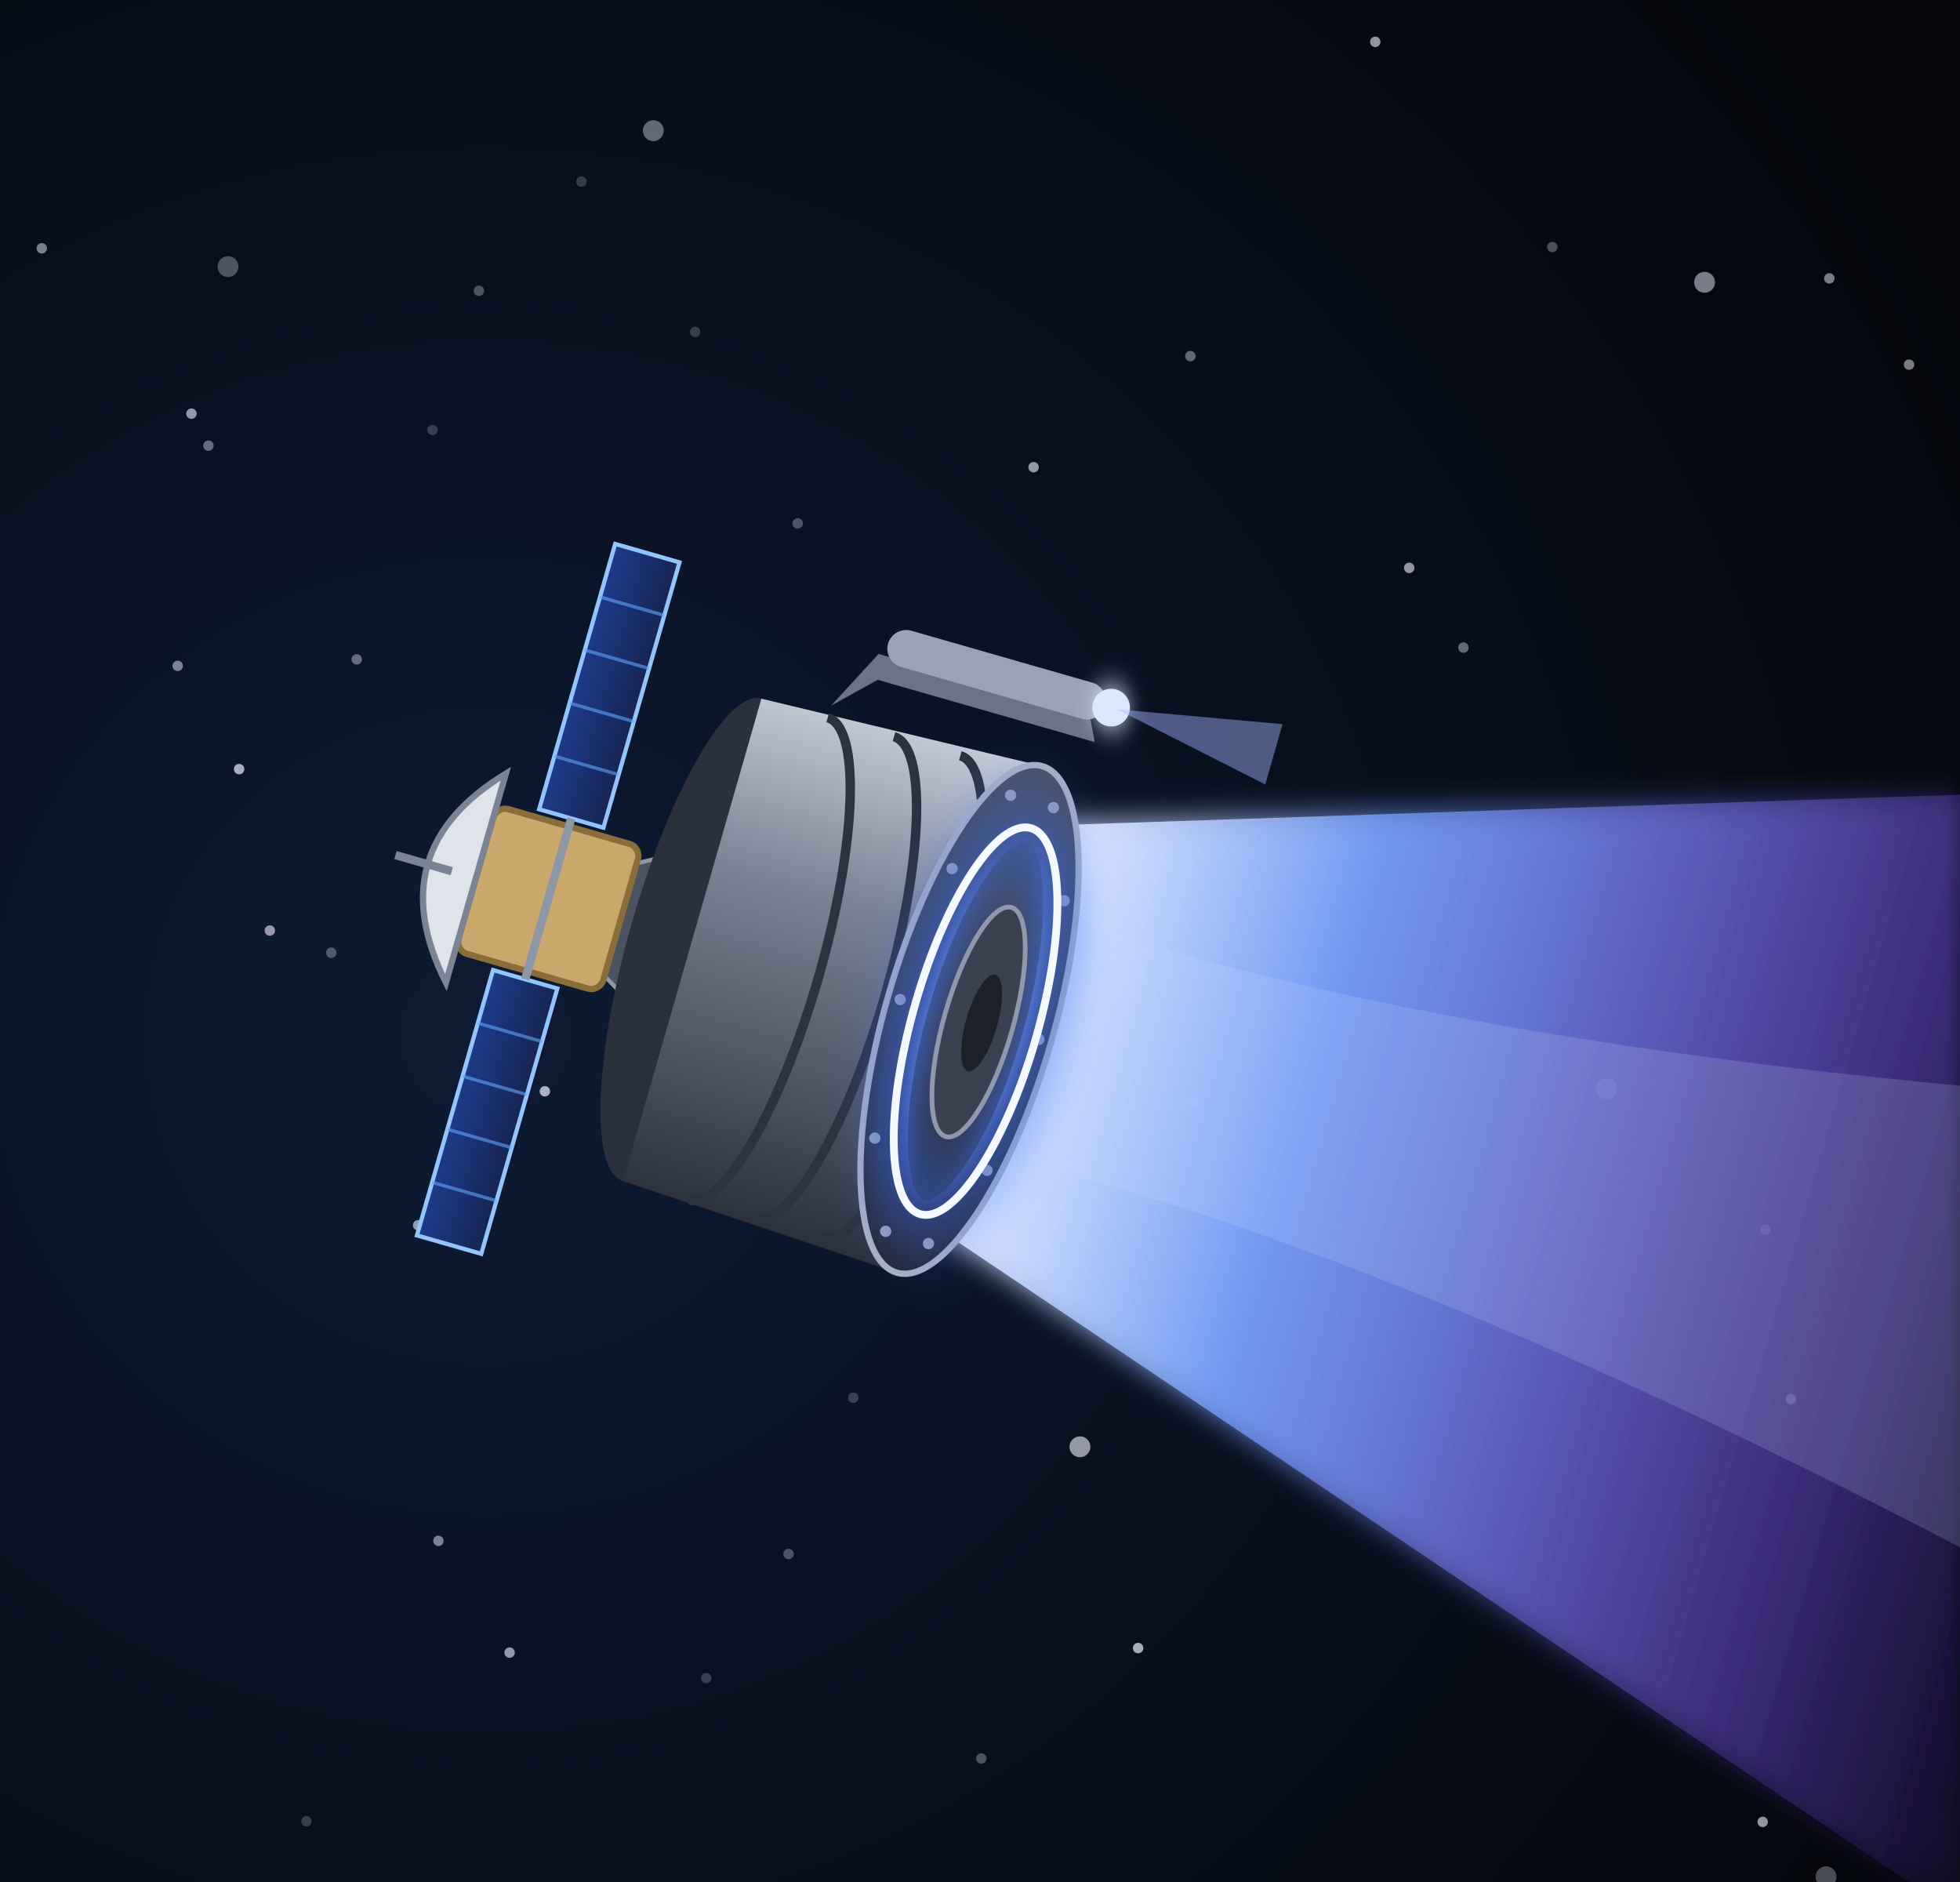
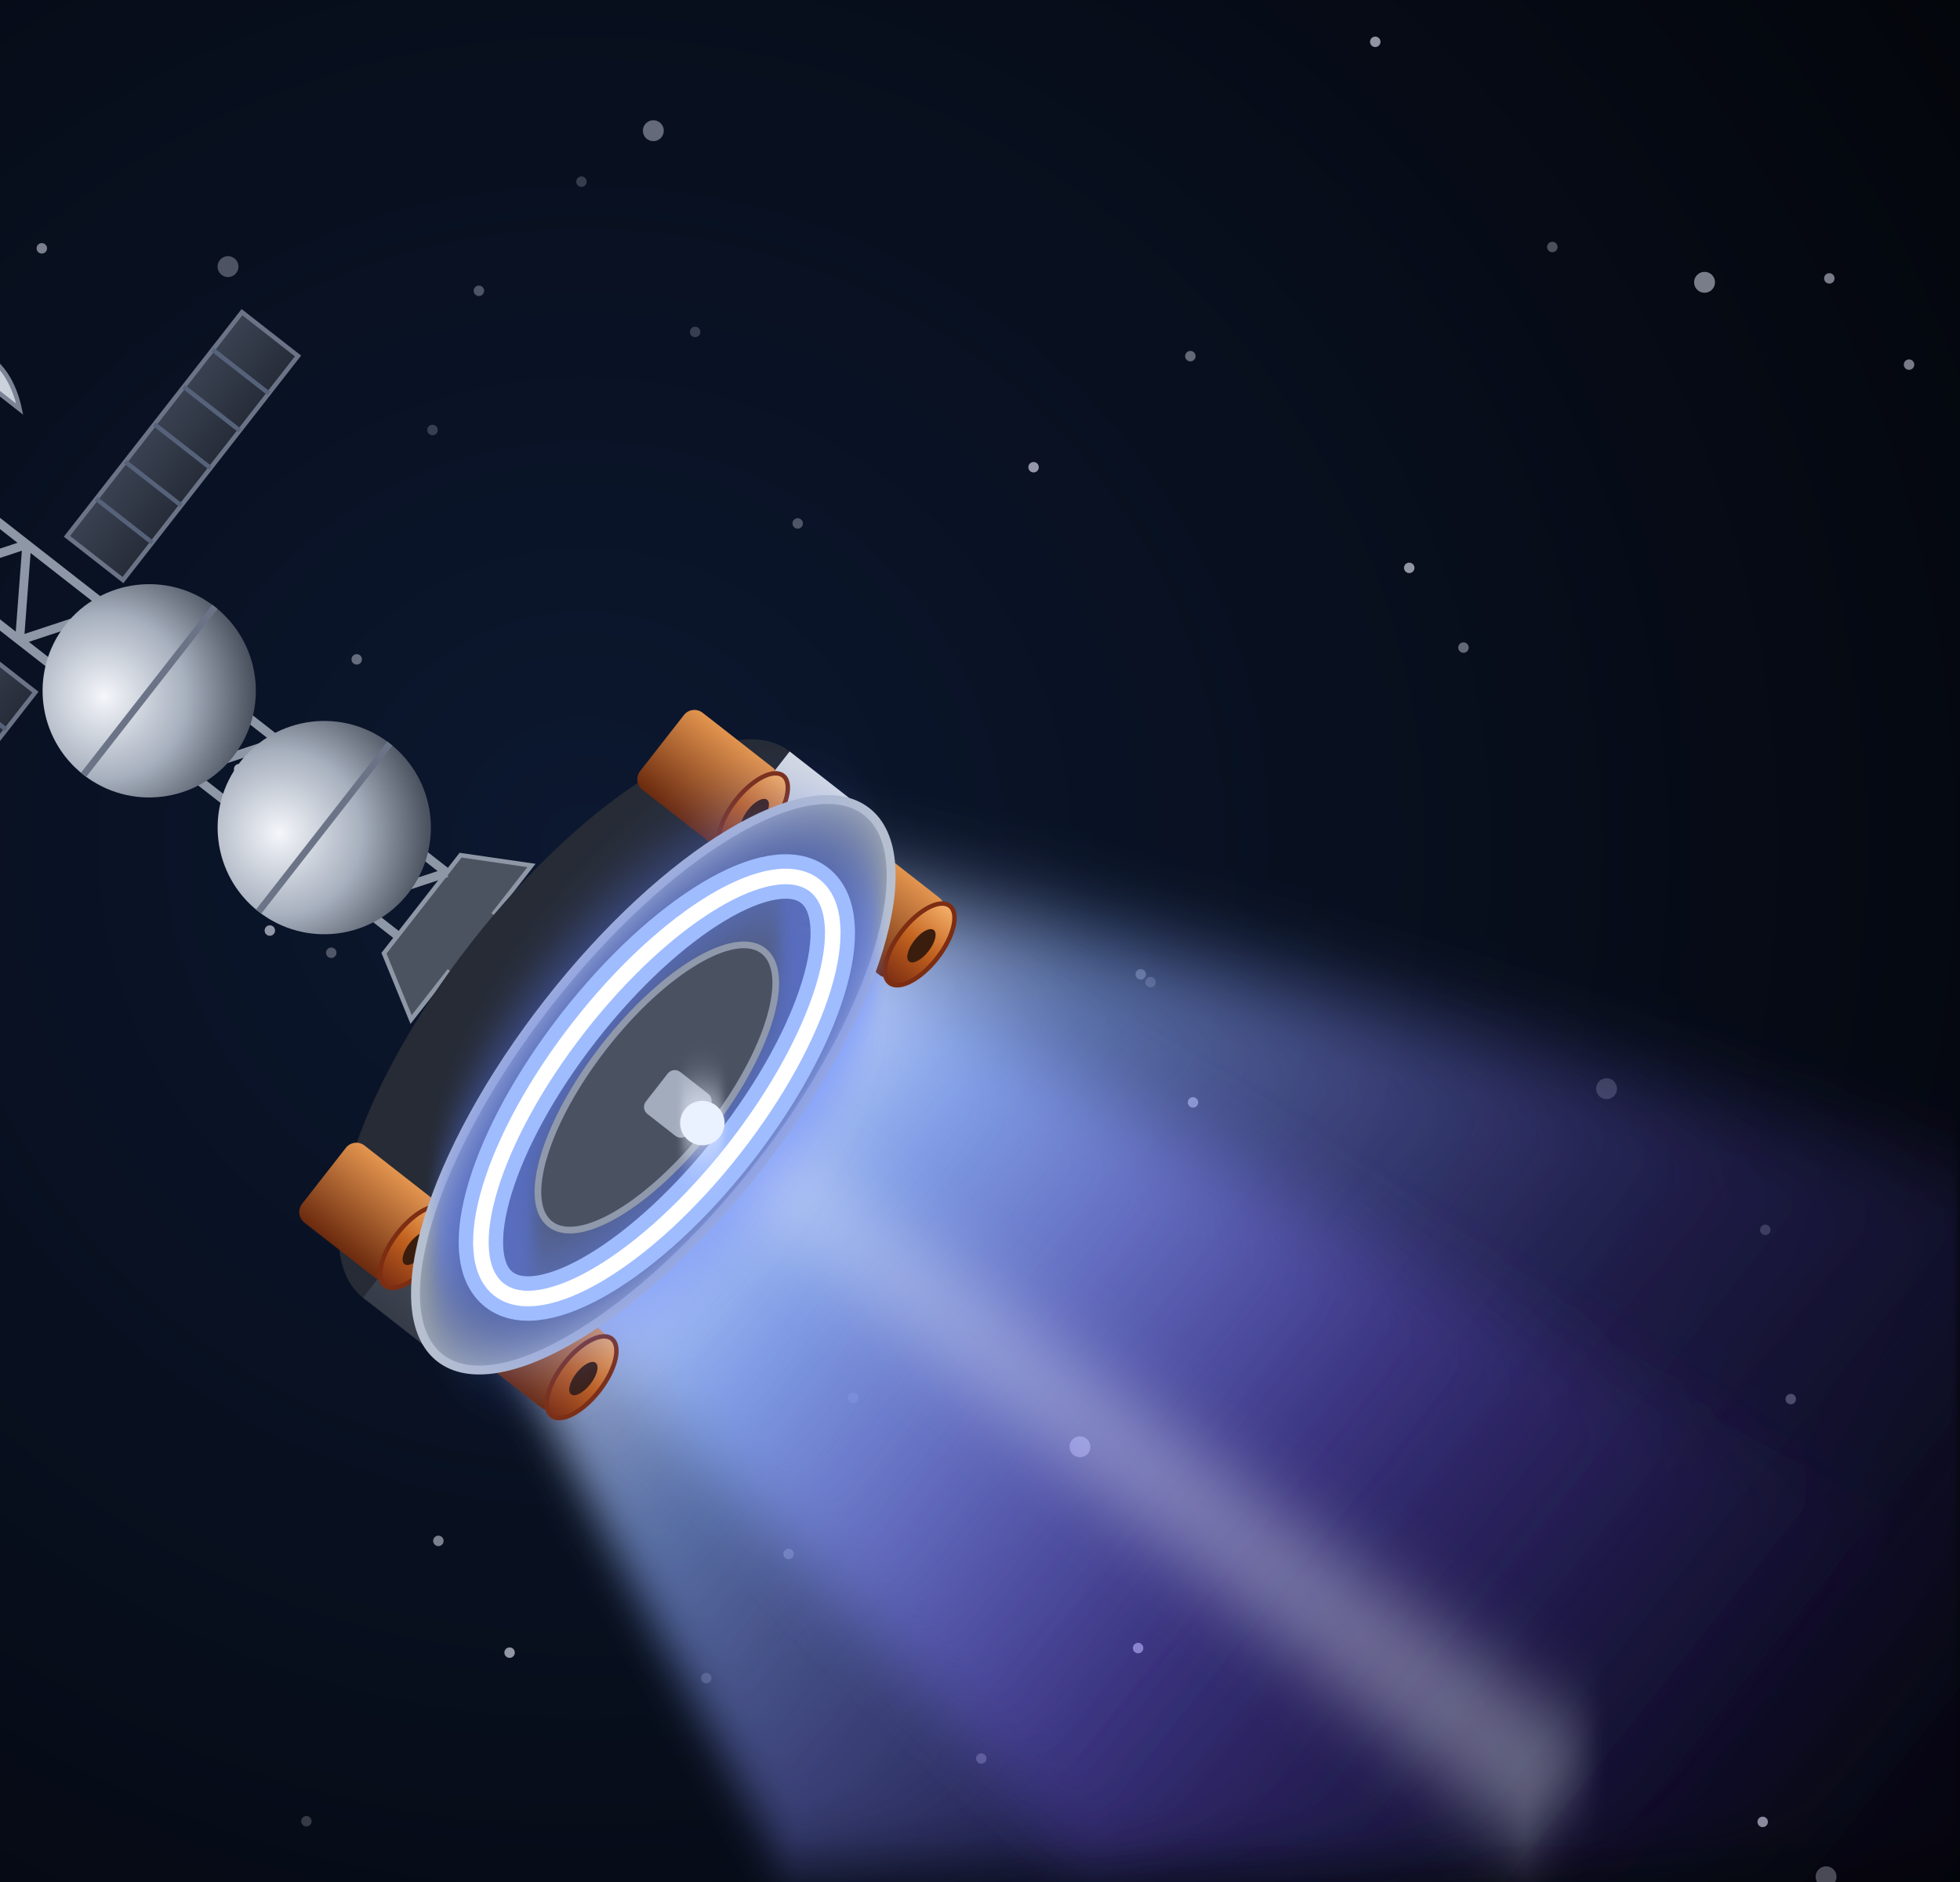
<svg xmlns="http://www.w3.org/2000/svg" viewBox="0 0 300 288" width="300" height="288">
  <defs>
    <filter id="glow" x="-50%" y="-50%" width="200%" height="200%">
      <feGaussianBlur stdDeviation="4" result="b" />
      <feMerge>
        <feMergeNode in="b" />
        <feMergeNode in="SourceGraphic" />
      </feMerge>
    </filter>
    <filter id="soft" x="-50%" y="-50%" width="200%" height="200%">
      <feGaussianBlur stdDeviation="9" />
    </filter>
-     <radialGradient id="bg" cx="25%" cy="55%" r="85%">
-       <stop offset="0%" stop-color="#0d1b33" />
+     <radialGradient id="bg" cx="30%" cy="45%" r="85%">
+       <stop offset="0%" stop-color="#0c1830" />
      <stop offset="100%" stop-color="#03050a" />
    </radialGradient>
-     <linearGradient id="hbody" x1="0" y1="0" x2="0" y2="1">
-       <stop offset="0" stop-color="#c3cad6" stop-opacity="1" />
-       <stop offset="0.35" stop-color="#7a8394" stop-opacity="1" />
-       <stop offset="1" stop-color="#2a303c" stop-opacity="1" />
+     <linearGradient id="hside" x1="0" y1="0" x2="0" y2="1">
+       <stop offset="0" stop-color="#d5dbe4" stop-opacity="1" />
+       <stop offset="0.4" stop-color="#8d96a6" stop-opacity="1" />
+       <stop offset="1" stop-color="#353b47" stop-opacity="1" />
    </linearGradient>
-     <linearGradient id="hface" x1="0" y1="0" x2="0" y2="1">
-       <stop offset="0" stop-color="#4a5262" stop-opacity="1" />
-       <stop offset="1" stop-color="#232833" stop-opacity="1" />
+     <radialGradient id="hface" cx="50%" cy="50%" r="50%">
+       <stop offset="0" stop-color="#3c4352" stop-opacity="1" />
+       <stop offset="0.8" stop-color="#596274" stop-opacity="1" />
+       <stop offset="1" stop-color="#9aa4b5" stop-opacity="1" />
+     </radialGradient>
+     <linearGradient id="hcoil" x1="0" y1="0" x2="0" y2="1">
+       <stop offset="0" stop-color="#f6b26b" stop-opacity="1" />
+       <stop offset="0.5" stop-color="#c2621f" stop-opacity="1" />
+       <stop offset="1" stop-color="#7c2d12" stop-opacity="1" />
+     </linearGradient>
+     <linearGradient id="hcoilSide" x1="0" y1="0" x2="0" y2="1">
+       <stop offset="0" stop-color="#e3954f" stop-opacity="1" />
+       <stop offset="1" stop-color="#6b2a0e" stop-opacity="1" />
    </linearGradient>
    <linearGradient id="hplume" x1="0" y1="0" x2="1" y2="0">
-       <stop offset="0" stop-color="#e8f1ff" stop-opacity="0.95" />
-       <stop offset="0.25" stop-color="#7aa2ff" stop-opacity="0.75" />
-       <stop offset="0.7" stop-color="#6d4bd8" stop-opacity="0.3" />
+       <stop offset="0" stop-color="#dbe7ff" stop-opacity="0.95" />
+       <stop offset="0.18" stop-color="#8fb0ff" stop-opacity="0.7" />
+       <stop offset="0.55" stop-color="#6a52e0" stop-opacity="0.28" />
      <stop offset="1" stop-color="#3b1d8f" stop-opacity="0" />
    </linearGradient>
-     <radialGradient id="hchan" cx="50%" cy="50%" r="50%">
-       <stop offset="0" stop-color="#ffffff" stop-opacity="1" />
-       <stop offset="0.5" stop-color="#9cc0ff" stop-opacity="1" />
-       <stop offset="1" stop-color="#3b6dff" stop-opacity="0" />
+     <radialGradient id="hring" cx="50%" cy="50%" r="50%">
+       <stop offset="0.6" stop-color="#7aa0ff" stop-opacity="0" />
+       <stop offset="0.82" stop-color="#c9dcff" stop-opacity="1" />
+       <stop offset="0.9" stop-color="#ffffff" stop-opacity="1" />
+       <stop offset="1" stop-color="#5b7cff" stop-opacity="0" />
    </radialGradient>
+     <filter id="hblur" x="-30%" y="-30%" width="160%" height="160%">
+       <feGaussianBlur stdDeviation="7" />
+     </filter>
    <linearGradient id="shHull" x1="0" y1="0" x2="1" y2="0">
      <stop offset="0" stop-color="#e3e7ee" stop-opacity="1" />
      <stop offset="0.45" stop-color="#9aa3b2" stop-opacity="1" />
      <stop offset="1" stop-color="#3b424f" stop-opacity="1" />
    </linearGradient>
    <radialGradient id="shTank" cx="35%" cy="35%" r="70%">
      <stop offset="0" stop-color="#f4f6fa" stop-opacity="1" />
      <stop offset="0.55" stop-color="#a7b0be" stop-opacity="1" />
      <stop offset="1" stop-color="#4b5260" stop-opacity="1" />
    </radialGradient>
    <linearGradient id="shRad" x1="0" y1="0" x2="0" y2="1">
      <stop offset="0" stop-color="#3a4252" stop-opacity="1" />
      <stop offset="1" stop-color="#262c38" stop-opacity="1" />
    </linearGradient>
    <linearGradient id="shPv" x1="0" y1="0" x2="0" y2="1">
      <stop offset="0" stop-color="#1e3a8a" stop-opacity="1" />
      <stop offset="1" stop-color="#172554" stop-opacity="1" />
    </linearGradient>
  </defs>
  <rect width="300" height="288" fill="url(#bg)" />
  <circle cx="36.6" cy="117.7" r="0.8" fill="#eef0ff" opacity="0.7" />
  <circle cx="165.3" cy="221.4" r="1.6" fill="#eef0ff" opacity="0.6" />
  <circle cx="78" cy="252.9" r="0.8" fill="#eef0ff" opacity="0.6" />
  <circle cx="237.6" cy="37.8" r="0.8" fill="#eef0ff" opacity="0.3" />
  <circle cx="29.3" cy="63.3" r="0.8" fill="#eef0ff" opacity="0.6" />
  <circle cx="27.2" cy="101.9" r="0.8" fill="#eef0ff" opacity="0.5" />
  <circle cx="260.9" cy="43.2" r="1.6" fill="#eef0ff" opacity="0.5" />
  <circle cx="182.2" cy="54.5" r="0.8" fill="#eef0ff" opacity="0.4" />
  <circle cx="31.9" cy="68.2" r="0.8" fill="#eef0ff" opacity="0.4" />
  <circle cx="6.4" cy="38" r="0.8" fill="#eef0ff" opacity="0.5" />
  <circle cx="224" cy="99.1" r="0.8" fill="#eef0ff" opacity="0.4" />
  <circle cx="292.2" cy="55.8" r="0.8" fill="#eef0ff" opacity="0.5" />
  <circle cx="274.1" cy="214.1" r="0.8" fill="#eef0ff" opacity="0.3" />
  <circle cx="54.6" cy="100.9" r="0.8" fill="#eef0ff" opacity="0.4" />
  <circle cx="108.1" cy="256.8" r="0.8" fill="#eef0ff" opacity="0.2" />
  <circle cx="64" cy="187.5" r="0.8" fill="#eef0ff" opacity="0.6" />
  <circle cx="174.2" cy="252.2" r="0.8" fill="#eef0ff" opacity="0.7" />
  <circle cx="279.5" cy="287.2" r="1.6" fill="#eef0ff" opacity="0.3" />
  <circle cx="176.1" cy="150.3" r="0.8" fill="#eef0ff" opacity="0.2" />
  <circle cx="182.6" cy="168.7" r="0.8" fill="#eef0ff" opacity="0.6" />
  <circle cx="106.4" cy="50.8" r="0.8" fill="#eef0ff" opacity="0.2" />
  <circle cx="210.5" cy="6.4" r="0.8" fill="#eef0ff" opacity="0.6" />
  <circle cx="280" cy="42.6" r="0.8" fill="#eef0ff" opacity="0.5" />
  <circle cx="89" cy="27.8" r="0.8" fill="#eef0ff" opacity="0.2" />
  <circle cx="67.1" cy="235.8" r="0.8" fill="#eef0ff" opacity="0.5" />
  <circle cx="66.2" cy="65.8" r="0.8" fill="#eef0ff" opacity="0.2" />
  <circle cx="127" cy="122.1" r="0.8" fill="#eef0ff" opacity="0.7" />
  <circle cx="245.9" cy="166.6" r="1.6" fill="#eef0ff" opacity="0.2" />
  <circle cx="41.3" cy="142.4" r="0.8" fill="#eef0ff" opacity="0.6" />
  <circle cx="120.7" cy="237.8" r="0.8" fill="#eef0ff" opacity="0.3" />
  <circle cx="46.9" cy="278.7" r="0.8" fill="#eef0ff" opacity="0.2" />
  <circle cx="105.3" cy="176.2" r="0.8" fill="#eef0ff" opacity="0.4" />
  <circle cx="269.8" cy="278.8" r="0.8" fill="#eef0ff" opacity="0.6" />
  <circle cx="270.2" cy="188.2" r="0.8" fill="#eef0ff" opacity="0.2" />
  <circle cx="158.2" cy="71.5" r="0.8" fill="#eef0ff" opacity="0.6" />
  <circle cx="174.6" cy="149.1" r="0.8" fill="#eef0ff" opacity="0.3" />
  <circle cx="215.7" cy="86.9" r="0.8" fill="#eef0ff" opacity="0.6" />
  <circle cx="100" cy="20" r="1.6" fill="#eef0ff" opacity="0.4" />
  <circle cx="34.9" cy="40.8" r="1.6" fill="#eef0ff" opacity="0.3" />
  <circle cx="83.4" cy="167" r="0.8" fill="#eef0ff" opacity="0.7" />
  <circle cx="130.6" cy="213.9" r="0.8" fill="#eef0ff" opacity="0.2" />
  <circle cx="50.7" cy="145.8" r="0.8" fill="#eef0ff" opacity="0.3" />
  <circle cx="73.3" cy="44.5" r="0.8" fill="#eef0ff" opacity="0.3" />
  <circle cx="150.2" cy="269.1" r="0.8" fill="#eef0ff" opacity="0.3" />
  <circle cx="122.1" cy="80.1" r="0.8" fill="#eef0ff" opacity="0.3" />
-   <g transform="translate(70 36) scale(0.8)">
-     <g transform="translate(42 134) rotate(-74) scale(0.8)">
+   <g transform="translate(100 166) rotate(38) scale(0.68)">
+     <g transform="translate(-52 0) rotate(-90)">
      <path d="M-22,0 L22,0 L14,-14 L-14,-14 Z" fill="#4b5260" stroke="#8e97a6" stroke-width="1" />
-       <rect x="-18" y="-50" width="36" height="36" rx="3" fill="#c8a86b" stroke="#8a6d38" stroke-width="1.5" />
-       <rect x="-86" y="-40" width="66" height="16" fill="url(#shPv)" stroke="#93c5fd" stroke-width="1" />
-       <line x1="-72.8" y1="-40" x2="-72.8" y2="-24" stroke="#60a5fa" stroke-width="0.8" opacity="0.6" />
-       <line x1="-59.6" y1="-40" x2="-59.6" y2="-24" stroke="#60a5fa" stroke-width="0.8" opacity="0.6" />
-       <line x1="-46.4" y1="-40" x2="-46.4" y2="-24" stroke="#60a5fa" stroke-width="0.8" opacity="0.6" />
-       <line x1="-33.2" y1="-40" x2="-33.2" y2="-24" stroke="#60a5fa" stroke-width="0.8" opacity="0.6" />
-       <rect x="20" y="-40" width="66" height="16" fill="url(#shPv)" stroke="#93c5fd" stroke-width="1" />
-       <line x1="33.2" y1="-40" x2="33.2" y2="-24" stroke="#60a5fa" stroke-width="0.8" opacity="0.6" />
-       <line x1="46.4" y1="-40" x2="46.4" y2="-24" stroke="#60a5fa" stroke-width="0.8" opacity="0.6" />
-       <line x1="59.6" y1="-40" x2="59.6" y2="-24" stroke="#60a5fa" stroke-width="0.8" opacity="0.6" />
-       <line x1="72.8" y1="-40" x2="72.8" y2="-24" stroke="#60a5fa" stroke-width="0.8" opacity="0.6" />
-       <line x1="-20" y1="-32" x2="20" y2="-32" stroke="#8e97a6" stroke-width="2" />
-       <path d="M-26,-50 Q0,-74 26,-50 Z" fill="#dfe4ea" stroke="#7b8494" stroke-width="1.5" />
-       <line x1="0" y1="-56" x2="0" y2="-70" stroke="#7b8494" stroke-width="2" />
+       <path d="M-9,-14 L-9,-150 M9,-14 L9,-150 M9,-14 L-9,-26 M-9,-26 L9,-38 M9,-38 L-9,-50 M-9,-50 L9,-62 M9,-62 L-9,-74 M-9,-74 L9,-86 M9,-86 L-9,-98 M-9,-98 L9,-110 M9,-110 L-9,-122 M-9,-122 L9,-134 M9,-134 L-9,-146 M-9,-146 L9,-150" stroke="#8e97a6" stroke-width="2" fill="none" />
+       <rect x="-80" y="-128" width="64" height="16" fill="url(#shRad)" stroke="#6b7487" stroke-width="1" />
+       <line x1="-69.3" y1="-128" x2="-69.3" y2="-112" stroke="#56627a" stroke-width="1" />
+       <line x1="-58.7" y1="-128" x2="-58.7" y2="-112" stroke="#56627a" stroke-width="1" />
+       <line x1="-48" y1="-128" x2="-48" y2="-112" stroke="#56627a" stroke-width="1" />
+       <line x1="-37.3" y1="-128" x2="-37.3" y2="-112" stroke="#56627a" stroke-width="1" />
+       <line x1="-26.7" y1="-128" x2="-26.7" y2="-112" stroke="#56627a" stroke-width="1" />
+       <rect x="16" y="-128" width="64" height="16" fill="url(#shRad)" stroke="#6b7487" stroke-width="1" />
+       <line x1="26.7" y1="-128" x2="26.7" y2="-112" stroke="#56627a" stroke-width="1" />
+       <line x1="37.3" y1="-128" x2="37.3" y2="-112" stroke="#56627a" stroke-width="1" />
+       <line x1="48" y1="-128" x2="48" y2="-112" stroke="#56627a" stroke-width="1" />
+       <line x1="58.7" y1="-128" x2="58.7" y2="-112" stroke="#56627a" stroke-width="1" />
+       <line x1="69.3" y1="-128" x2="69.3" y2="-112" stroke="#56627a" stroke-width="1" />
+       <circle cx="0" cy="-42" r="24" fill="url(#shTank)" />
+       <line x1="-24" y1="-42" x2="24" y2="-42" stroke="#6b7487" stroke-width="1.5" />
+       <circle cx="0" cy="-92" r="24" fill="url(#shTank)" />
+       <line x1="-24" y1="-92" x2="24" y2="-92" stroke="#6b7487" stroke-width="1.5" />
+       <path d="M-16,-150 L16,-150 L12,-176 L-12,-176 Z" fill="url(#shHull)" />
+       <path d="M-12,-176 L12,-176 Q10,-194 0,-200 Q-10,-194 -12,-176 Z" fill="url(#shHull)" />
+       <rect x="-8" y="-172" width="16" height="5" rx="2" fill="#fde68a" />
+       <line x1="-16" y1="-153" x2="16" y2="-153" stroke="#f97316" stroke-width="3" />
+       <line x1="14" y1="-160" x2="32" y2="-166" stroke="#8e97a6" stroke-width="2" />
+       <path d="M32,-178 Q42,-166 32,-154 Z" fill="#cbd2dc" stroke="#7b8494" stroke-width="1" />
    </g>
-     <g transform="translate(98 150) rotate(16) scale(0.6)">
-       <path d="M6,-66 L420,-200 L420,200 L6,66 Z" fill="url(#hplume)" filter="url(#glow)" />
-       <path d="M6,-40 Q160,-30 420,-90 L420,90 Q160,30 6,40 Z" fill="#c7d7ff" opacity="0.18" />
-       <ellipse cx="-92" cy="0" rx="20" ry="80" fill="#2a303c" />
-       <path d="M-92,-80 L0,-84 L0,84 L-92,80 Z" fill="url(#hbody)" />
-       <path d="M-70,-80 A20,80 0 0 1 -70,80" fill="none" stroke="#2b3240" stroke-width="3" />
-       <path d="M-48,-80 A20,80 0 0 1 -48,80" fill="none" stroke="#2b3240" stroke-width="3" />
-       <path d="M-26,-80 A20,80 0 0 1 -26,80" fill="none" stroke="#2b3240" stroke-width="3" />
-       <ellipse cx="0" cy="0" rx="27" ry="84" fill="url(#hface)" stroke="#a9b2c2" stroke-width="2" />
-       <circle cx="23" cy="0" r="1.8" fill="#9aa4b6" />
-       <circle cx="18.6" cy="44.7" r="1.8" fill="#9aa4b6" />
-       <circle cx="7.1" cy="72.3" r="1.8" fill="#9aa4b6" />
-       <circle cx="-7.1" cy="72.3" r="1.8" fill="#9aa4b6" />
-       <circle cx="-18.6" cy="44.7" r="1.8" fill="#9aa4b6" />
-       <circle cx="-23" cy="0" r="1.8" fill="#9aa4b6" />
-       <circle cx="-18.6" cy="-44.7" r="1.8" fill="#9aa4b6" />
-       <circle cx="-7.1" cy="-72.3" r="1.8" fill="#9aa4b6" />
-       <circle cx="7.1" cy="-72.3" r="1.8" fill="#9aa4b6" />
-       <circle cx="18.6" cy="-44.7" r="1.8" fill="#9aa4b6" />
-       <ellipse cx="2" cy="0" rx="20" ry="64" fill="none" stroke="#3b6dff" stroke-width="16" opacity="0.5" filter="url(#soft)" />
-       <ellipse cx="2" cy="0" rx="20" ry="64" fill="none" stroke="url(#hchan)" stroke-width="9" filter="url(#glow)" />
-       <ellipse cx="2" cy="0" rx="20" ry="64" fill="none" stroke="#f4f8ff" stroke-width="2.5" />
-       <ellipse cx="3" cy="0" rx="11" ry="38" fill="#3a4150" stroke="#8f99ab" stroke-width="1.5" />
-       <ellipse cx="4" cy="0" rx="5" ry="16" fill="#1c2029" />
-       <path d="M-70,-84 L-60,-104 L10,-104 L14,-96 L-58,-96 Z" fill="#6b7486" />
-       <rect x="-58" y="-114" width="72" height="12" rx="6" fill="#9aa3b5" />
-       <circle cx="16" cy="-108" r="6" fill="#dbe7ff" filter="url(#glow)" />
-       <path d="M18,-108 L70,-118 L70,-98 Z" fill="#a5b8ff" opacity="0.45" />
+     <rect x="-54" y="-8" width="16" height="16" fill="#4b5260" />
+     <path d="M-40,-40 L-22,-30 M-40,40 L-22,30" stroke="#8e97a6" stroke-width="5" />
+     <path d="M0,-60 Q120,-120 360,-210 L360,210 Q120,120 0,60 Z" fill="url(#hplume)" filter="url(#hblur)" opacity="0.85" />
+     <path d="M0,-52 Q90,-60 300,-100 L300,100 Q90,60 0,52 Z" fill="url(#hplume)" filter="url(#hblur)" />
+     <path d="M6,-6 L260,-14 L260,14 L6,6 Z" fill="#eef4ff" opacity="0.35" filter="url(#hblur)" />
+     <ellipse cx="-22" cy="0" rx="30" ry="78" fill="#262b35" />
+     <path d="M-22,-78 L0,-78 L0,78 L-22,78 Z" fill="url(#hside)" />
+     <g transform="translate(23.8 61.8)">
+       <rect x="-22" y="-11" width="26" height="22" rx="3" fill="url(#hcoilSide)" />
+       <ellipse cx="4" cy="0" rx="5" ry="11" fill="url(#hcoil)" stroke="#7c2d12" stroke-width="1" />
+       <ellipse cx="4.5" cy="0" rx="2" ry="4.5" fill="#3b1d0e" />
    </g>
+     <g transform="translate(-23.8 61.8)">
+       <rect x="-22" y="-11" width="26" height="22" rx="3" fill="url(#hcoilSide)" />
+       <ellipse cx="4" cy="0" rx="5" ry="11" fill="url(#hcoil)" stroke="#7c2d12" stroke-width="1" />
+       <ellipse cx="4.5" cy="0" rx="2" ry="4.5" fill="#3b1d0e" />
+     </g>
+     <g transform="translate(-23.8 -61.8)">
+       <rect x="-22" y="-11" width="26" height="22" rx="3" fill="url(#hcoilSide)" />
+       <ellipse cx="4" cy="0" rx="5" ry="11" fill="url(#hcoil)" stroke="#7c2d12" stroke-width="1" />
+       <ellipse cx="4.5" cy="0" rx="2" ry="4.5" fill="#3b1d0e" />
+     </g>
+     <g transform="translate(23.8 -61.8)">
+       <rect x="-22" y="-11" width="26" height="22" rx="3" fill="url(#hcoilSide)" />
+       <ellipse cx="4" cy="0" rx="5" ry="11" fill="url(#hcoil)" stroke="#7c2d12" stroke-width="1" />
+       <ellipse cx="4.5" cy="0" rx="2" ry="4.5" fill="#3b1d0e" />
+     </g>
+     <ellipse cx="0" cy="0" rx="30" ry="78" fill="url(#hface)" stroke="#b7c0cf" stroke-width="2" />
+     <ellipse cx="1" cy="0" rx="22.2" ry="57.7" fill="none" stroke="#5b7cff" stroke-width="22" opacity="0.55" filter="url(#hblur)" />
+     <ellipse cx="1" cy="0" rx="22.2" ry="57.7" fill="none" stroke="#9fbcff" stroke-width="10" />
+     <ellipse cx="1" cy="0" rx="22.2" ry="57.7" fill="none" stroke="#ffffff" stroke-width="3.5" />
+     <ellipse cx="1" cy="0" rx="15" ry="39" fill="#4a5262" stroke="#8f99ab" stroke-width="1.5" />
+     <rect x="1" y="-6" width="12" height="12" rx="2" fill="#a3acbc" />
+     <circle cx="14" cy="0" r="5" fill="#eaf1ff" filter="url(#glow)" />
  </g>
</svg>
